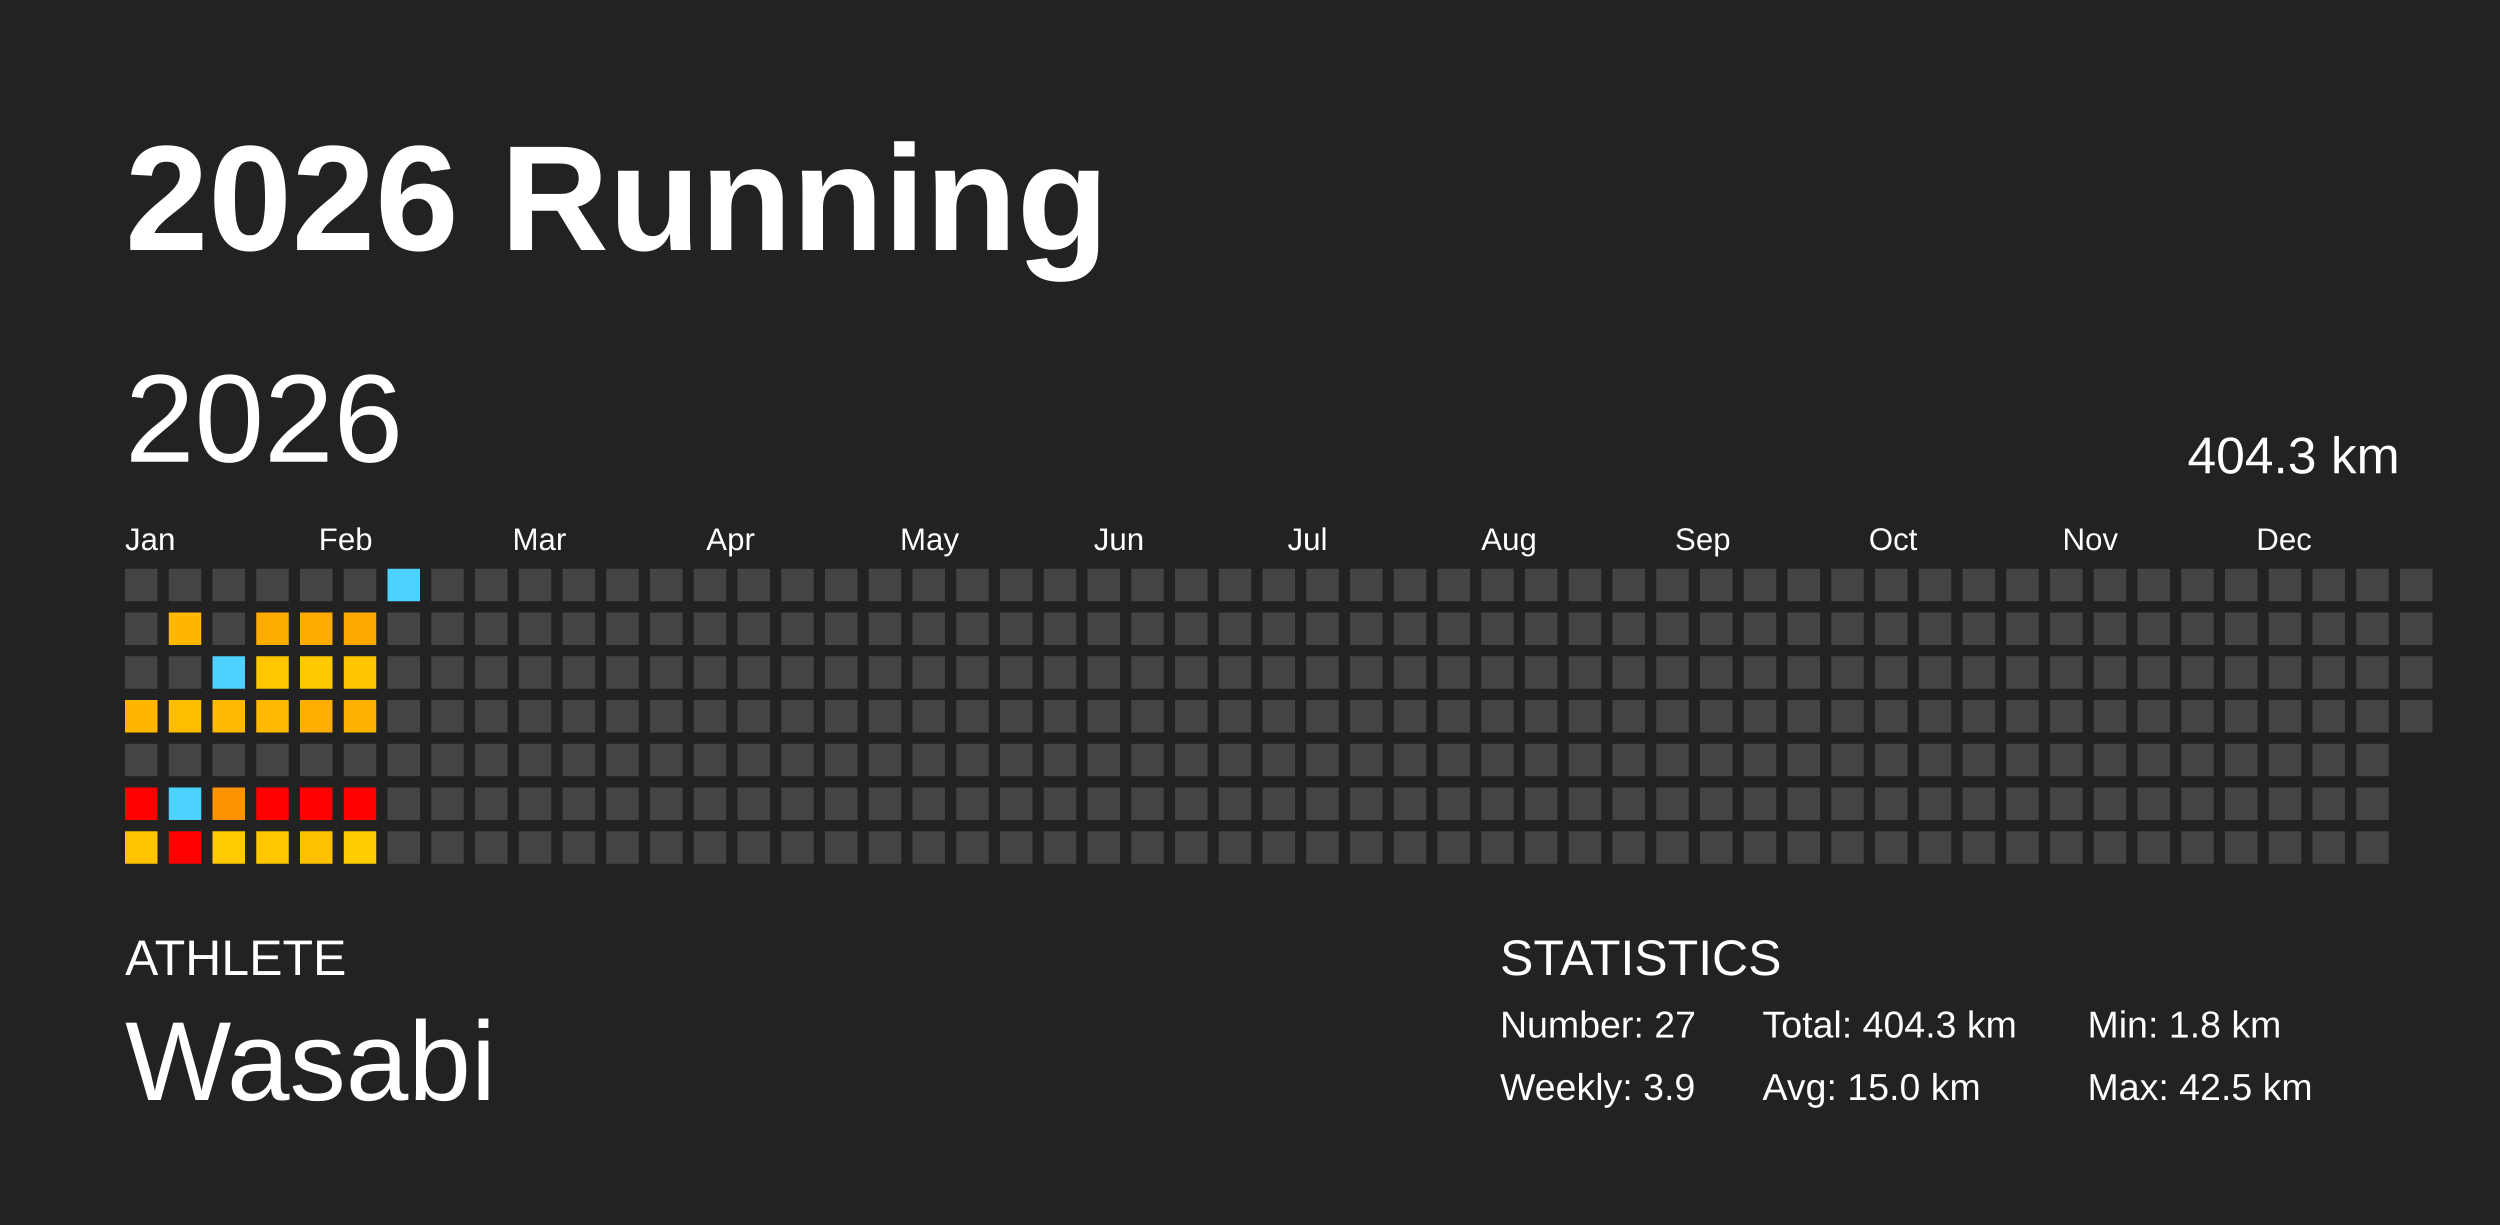
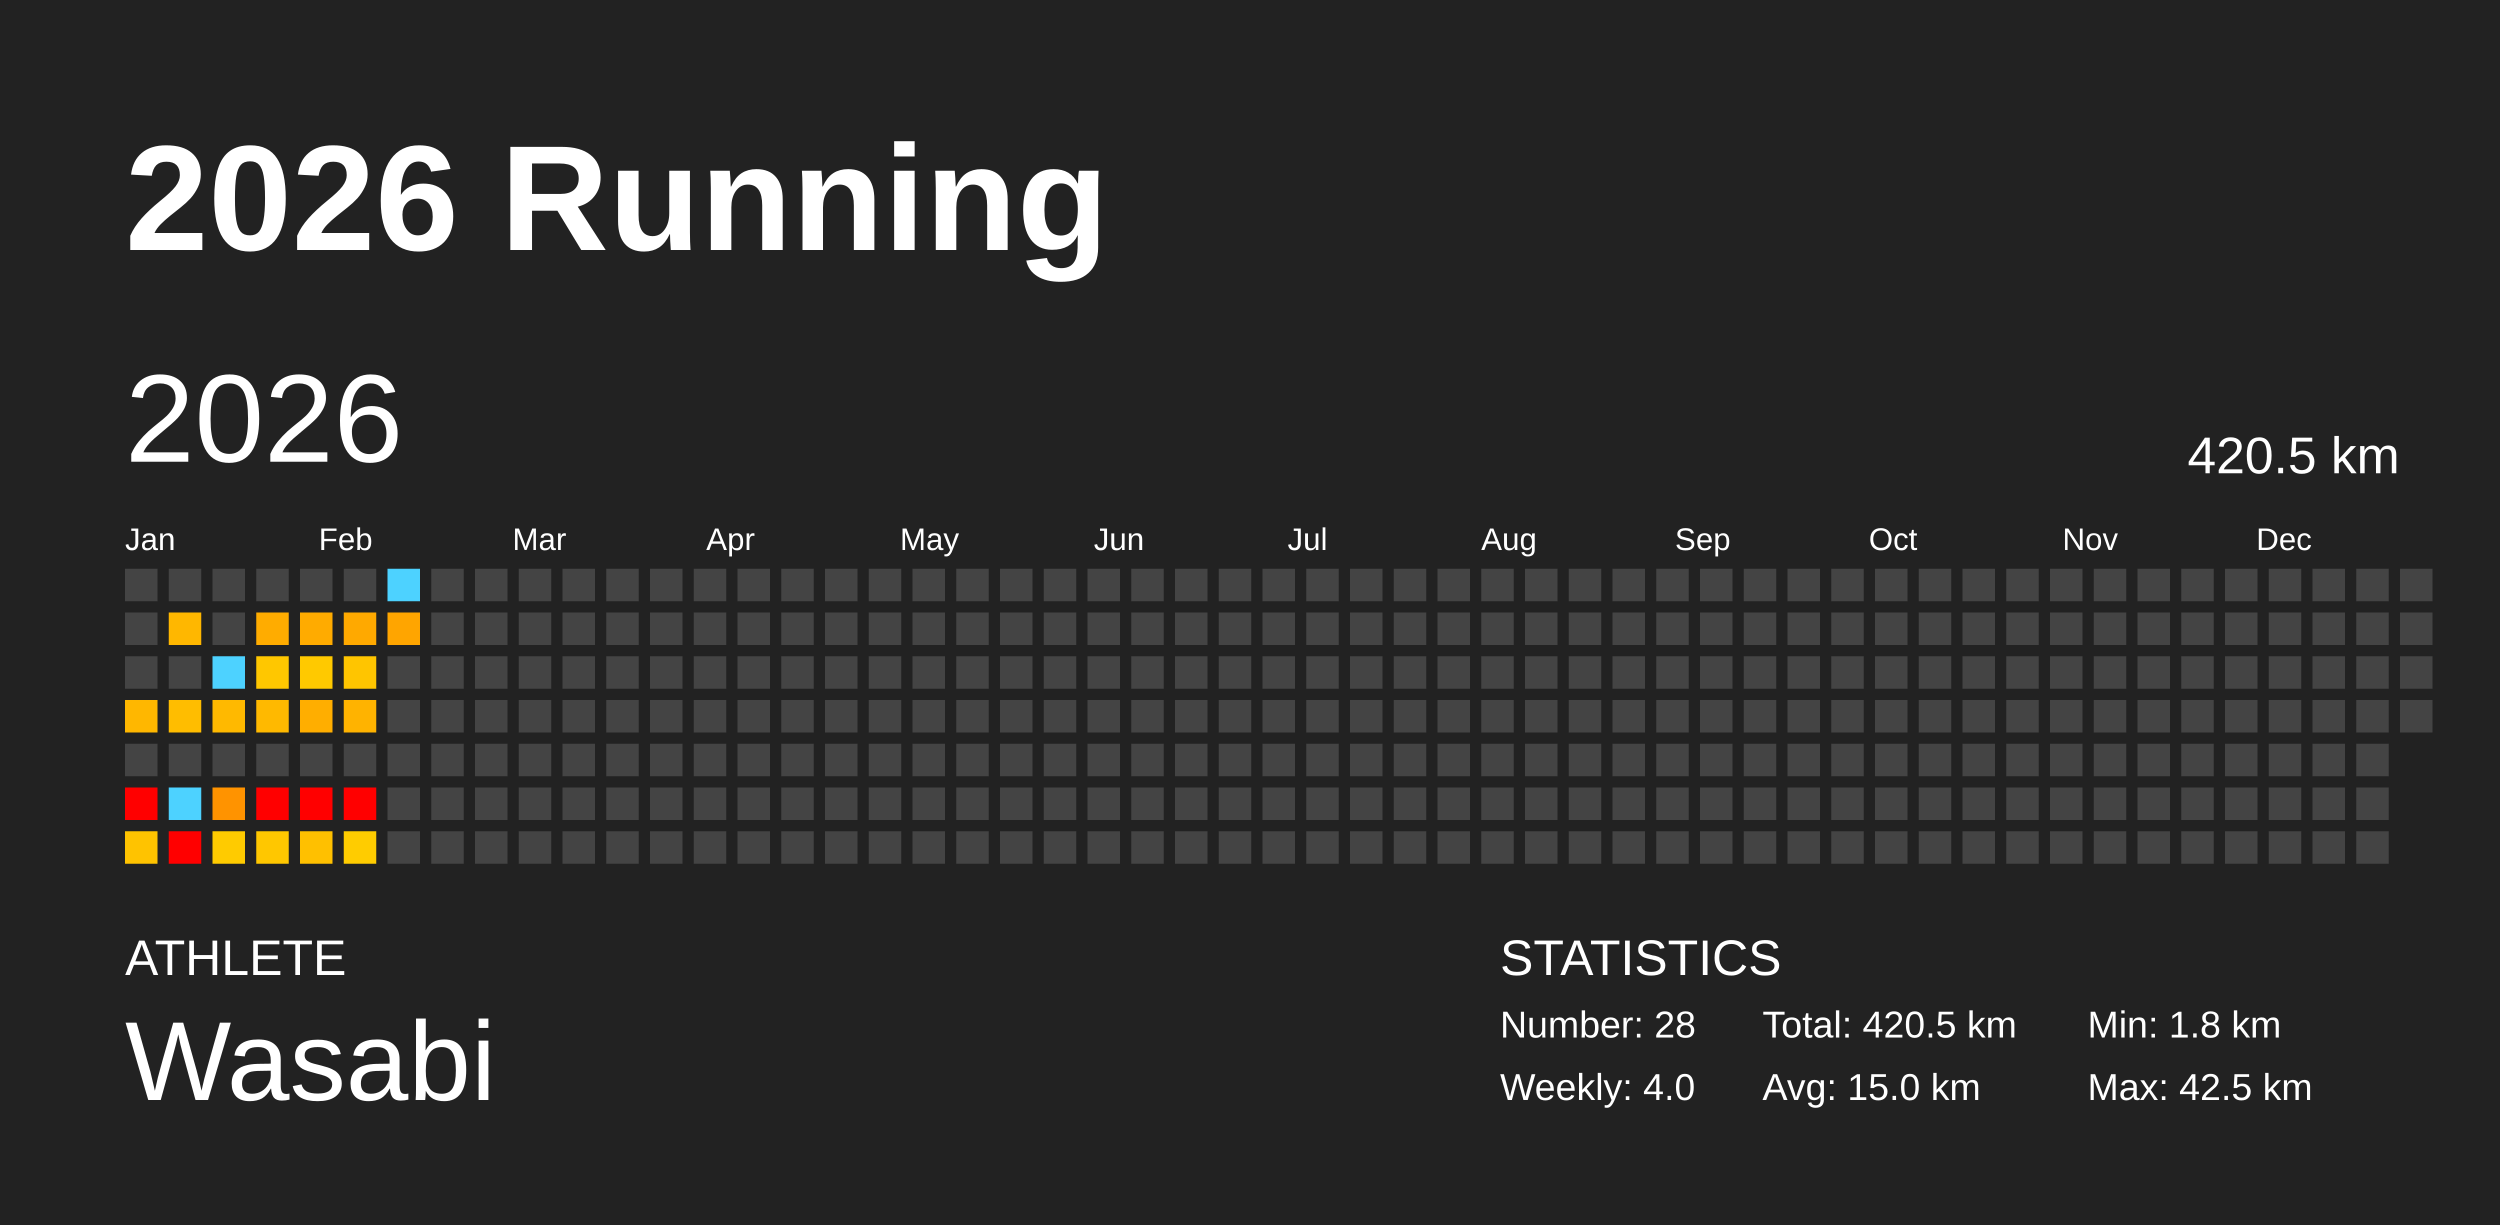
<svg xmlns="http://www.w3.org/2000/svg" baseProfile="full" height="98mm" version="1.1" viewBox="0,0,200,98" width="200mm">
  <defs />
  <rect fill="#222222" height="98" width="200" x="0" y="0" />
  <text fill="#FFFFFF" style="font-size:12px; font-family:Arial; font-weight:bold;" x="10" y="20">2026 Running</text>
  <text fill="#FFFFFF" style="font-size:4px; font-family:Arial" x="10" y="78">ATHLETE</text>
  <text fill="#FFFFFF" style="font-size:9px; font-family:Arial" x="10" y="88">Wasabi</text>
  <text fill="#FFFFFF" style="font-size:4px; font-family:Arial" x="120" y="78">STATISTICS</text>
-   <text fill="#FFFFFF" style="font-size:3px; font-family:Arial" x="120" y="83">Number: 27</text>
-   <text fill="#FFFFFF" style="font-size:3px; font-family:Arial" x="120" y="88">Weekly: 3.9</text>
-   <text fill="#FFFFFF" style="font-size:3px; font-family:Arial" x="141" y="83">Total: 404.3 km</text>
+   <text fill="#FFFFFF" style="font-size:3px; font-family:Arial" x="120" y="83">Number: 28</text>
+   <text fill="#FFFFFF" style="font-size:3px; font-family:Arial" x="120" y="88">Weekly: 4.0</text>
+   <text fill="#FFFFFF" style="font-size:3px; font-family:Arial" x="141" y="83">Total: 420.5 km</text>
  <text fill="#FFFFFF" style="font-size:3px; font-family:Arial" x="141" y="88">Avg: 15.0 km</text>
  <text fill="#FFFFFF" style="font-size:3px; font-family:Arial" x="167" y="83">Min: 1.8 km</text>
  <text fill="#FFFFFF" style="font-size:3px; font-family:Arial" x="167" y="88">Max: 42.5 km</text>
  <text dominant-baseline="hanging" fill="#FFFFFF" style="font-size:10.0px; font-family:Arial;" x="10" y="30">2026</text>
-   <text dominant-baseline="hanging" fill="#FFFFFF" style="font-size:4.125px; font-family:Arial;" x="175" y="35">404.3 km</text>
+   <text dominant-baseline="hanging" fill="#FFFFFF" style="font-size:4.125px; font-family:Arial;" x="175" y="35">420.5 km</text>
  <text fill="#FFFFFF" style="font-size:2.5px; font-family:Arial" x="10.0" y="44">Jan</text>
  <text fill="#FFFFFF" style="font-size:2.5px; font-family:Arial" x="25.5" y="44">Feb</text>
  <text fill="#FFFFFF" style="font-size:2.5px; font-family:Arial" x="41.0" y="44">Mar</text>
  <text fill="#FFFFFF" style="font-size:2.5px; font-family:Arial" x="56.5" y="44">Apr</text>
  <text fill="#FFFFFF" style="font-size:2.5px; font-family:Arial" x="72.0" y="44">May</text>
  <text fill="#FFFFFF" style="font-size:2.5px; font-family:Arial" x="87.5" y="44">Jun</text>
  <text fill="#FFFFFF" style="font-size:2.5px; font-family:Arial" x="103.0" y="44">Jul</text>
  <text fill="#FFFFFF" style="font-size:2.5px; font-family:Arial" x="118.5" y="44">Aug</text>
  <text fill="#FFFFFF" style="font-size:2.5px; font-family:Arial" x="134.0" y="44">Sep</text>
  <text fill="#FFFFFF" style="font-size:2.5px; font-family:Arial" x="149.5" y="44">Oct</text>
  <text fill="#FFFFFF" style="font-size:2.5px; font-family:Arial" x="165.0" y="44">Nov</text>
  <text fill="#FFFFFF" style="font-size:2.5px; font-family:Arial" x="180.5" y="44">Dec</text>
  <rect fill="#444444" height="2.6" width="2.6" x="10.0" y="45.5" />
  <rect fill="#444444" height="2.6" width="2.6" x="10.0" y="49.0" />
  <rect fill="#444444" height="2.6" width="2.6" x="10.0" y="52.5" />
  <rect fill="#ffb700" height="2.6" width="2.6" x="10.0" y="56.0" />
  <rect fill="#444444" height="2.6" width="2.6" x="10.0" y="59.5" />
  <rect fill="red" height="2.6" width="2.6" x="10.0" y="63.0" />
  <rect fill="#ffc300" height="2.6" width="2.6" x="10.0" y="66.5" />
  <rect fill="#444444" height="2.6" width="2.6" x="13.5" y="45.5" />
  <rect fill="#ffb700" height="2.6" width="2.6" x="13.5" y="49.0" />
  <rect fill="#444444" height="2.6" width="2.6" x="13.5" y="52.5" />
  <rect fill="#ffbd00" height="2.6" width="2.6" x="13.5" y="56.0" />
  <rect fill="#444444" height="2.6" width="2.6" x="13.5" y="59.5" />
  <rect fill="#4dd2ff" height="2.6" width="2.6" x="13.5" y="63.0" />
  <rect fill="red" height="2.6" width="2.6" x="13.5" y="66.5" />
  <rect fill="#444444" height="2.6" width="2.6" x="17.0" y="45.5" />
  <rect fill="#444444" height="2.6" width="2.6" x="17.0" y="49.0" />
  <rect fill="#4dd2ff" height="2.6" width="2.6" x="17.0" y="52.5" />
  <rect fill="#ffb900" height="2.6" width="2.6" x="17.0" y="56.0" />
  <rect fill="#444444" height="2.6" width="2.6" x="17.0" y="59.5" />
  <rect fill="#ff9300" height="2.6" width="2.6" x="17.0" y="63.0" />
  <rect fill="#ffcb00" height="2.6" width="2.6" x="17.0" y="66.5" />
  <rect fill="#444444" height="2.6" width="2.6" x="20.5" y="45.5" />
  <rect fill="#ffac00" height="2.6" width="2.6" x="20.5" y="49.0" />
  <rect fill="#ffc700" height="2.6" width="2.6" x="20.5" y="52.5" />
  <rect fill="#ffb900" height="2.6" width="2.6" x="20.5" y="56.0" />
  <rect fill="#444444" height="2.6" width="2.6" x="20.5" y="59.5" />
  <rect fill="red" height="2.6" width="2.6" x="20.5" y="63.0" />
  <rect fill="#ffc700" height="2.6" width="2.6" x="20.5" y="66.5" />
  <rect fill="#444444" height="2.6" width="2.6" x="24.0" y="45.5" />
  <rect fill="#ffab00" height="2.6" width="2.6" x="24.0" y="49.0" />
  <rect fill="#ffc900" height="2.6" width="2.6" x="24.0" y="52.5" />
  <rect fill="#ffae00" height="2.6" width="2.6" x="24.0" y="56.0" />
  <rect fill="#444444" height="2.6" width="2.6" x="24.0" y="59.5" />
  <rect fill="red" height="2.6" width="2.6" x="24.0" y="63.0" />
  <rect fill="#ffc000" height="2.6" width="2.6" x="24.0" y="66.5" />
  <rect fill="#444444" height="2.6" width="2.6" x="27.5" y="45.5" />
  <rect fill="#ffa900" height="2.6" width="2.6" x="27.5" y="49.0" />
  <rect fill="#ffc500" height="2.6" width="2.6" x="27.5" y="52.5" />
  <rect fill="#ffb300" height="2.6" width="2.6" x="27.5" y="56.0" />
  <rect fill="#444444" height="2.6" width="2.6" x="27.5" y="59.5" />
  <rect fill="red" height="2.6" width="2.6" x="27.5" y="63.0" />
  <rect fill="#ffcc00" height="2.6" width="2.6" x="27.5" y="66.5" />
  <rect fill="#4dd2ff" height="2.6" width="2.6" x="31.0" y="45.5" />
-   <rect fill="#444444" height="2.6" width="2.6" x="31.0" y="49.0" />
+   <rect fill="#ffa500" height="2.6" width="2.6" x="31.0" y="49.0" />
  <rect fill="#444444" height="2.6" width="2.6" x="31.0" y="52.5" />
  <rect fill="#444444" height="2.6" width="2.6" x="31.0" y="56.0" />
  <rect fill="#444444" height="2.6" width="2.6" x="31.0" y="59.5" />
  <rect fill="#444444" height="2.6" width="2.6" x="31.0" y="63.0" />
  <rect fill="#444444" height="2.6" width="2.6" x="31.0" y="66.5" />
  <rect fill="#444444" height="2.6" width="2.6" x="34.5" y="45.5" />
  <rect fill="#444444" height="2.6" width="2.6" x="34.5" y="49.0" />
  <rect fill="#444444" height="2.6" width="2.6" x="34.5" y="52.5" />
  <rect fill="#444444" height="2.6" width="2.6" x="34.5" y="56.0" />
  <rect fill="#444444" height="2.6" width="2.6" x="34.5" y="59.5" />
  <rect fill="#444444" height="2.6" width="2.6" x="34.5" y="63.0" />
  <rect fill="#444444" height="2.6" width="2.6" x="34.5" y="66.5" />
  <rect fill="#444444" height="2.6" width="2.6" x="38.0" y="45.5" />
  <rect fill="#444444" height="2.6" width="2.6" x="38.0" y="49.0" />
  <rect fill="#444444" height="2.6" width="2.6" x="38.0" y="52.5" />
  <rect fill="#444444" height="2.6" width="2.6" x="38.0" y="56.0" />
  <rect fill="#444444" height="2.6" width="2.6" x="38.0" y="59.5" />
  <rect fill="#444444" height="2.6" width="2.6" x="38.0" y="63.0" />
  <rect fill="#444444" height="2.6" width="2.6" x="38.0" y="66.5" />
  <rect fill="#444444" height="2.6" width="2.6" x="41.5" y="45.5" />
  <rect fill="#444444" height="2.6" width="2.6" x="41.5" y="49.0" />
  <rect fill="#444444" height="2.6" width="2.6" x="41.5" y="52.5" />
  <rect fill="#444444" height="2.6" width="2.6" x="41.5" y="56.0" />
  <rect fill="#444444" height="2.6" width="2.6" x="41.5" y="59.5" />
  <rect fill="#444444" height="2.6" width="2.6" x="41.5" y="63.0" />
  <rect fill="#444444" height="2.6" width="2.6" x="41.5" y="66.5" />
  <rect fill="#444444" height="2.6" width="2.6" x="45.0" y="45.5" />
  <rect fill="#444444" height="2.6" width="2.6" x="45.0" y="49.0" />
  <rect fill="#444444" height="2.6" width="2.6" x="45.0" y="52.5" />
  <rect fill="#444444" height="2.6" width="2.6" x="45.0" y="56.0" />
  <rect fill="#444444" height="2.6" width="2.6" x="45.0" y="59.5" />
  <rect fill="#444444" height="2.6" width="2.6" x="45.0" y="63.0" />
  <rect fill="#444444" height="2.6" width="2.6" x="45.0" y="66.5" />
  <rect fill="#444444" height="2.6" width="2.6" x="48.5" y="45.5" />
  <rect fill="#444444" height="2.6" width="2.6" x="48.5" y="49.0" />
  <rect fill="#444444" height="2.6" width="2.6" x="48.5" y="52.5" />
  <rect fill="#444444" height="2.6" width="2.6" x="48.5" y="56.0" />
  <rect fill="#444444" height="2.6" width="2.6" x="48.5" y="59.5" />
  <rect fill="#444444" height="2.6" width="2.6" x="48.5" y="63.0" />
  <rect fill="#444444" height="2.6" width="2.6" x="48.5" y="66.5" />
  <rect fill="#444444" height="2.6" width="2.6" x="52.0" y="45.5" />
  <rect fill="#444444" height="2.6" width="2.6" x="52.0" y="49.0" />
  <rect fill="#444444" height="2.6" width="2.6" x="52.0" y="52.5" />
  <rect fill="#444444" height="2.6" width="2.6" x="52.0" y="56.0" />
  <rect fill="#444444" height="2.6" width="2.6" x="52.0" y="59.5" />
  <rect fill="#444444" height="2.6" width="2.6" x="52.0" y="63.0" />
  <rect fill="#444444" height="2.6" width="2.6" x="52.0" y="66.5" />
  <rect fill="#444444" height="2.6" width="2.6" x="55.5" y="45.5" />
  <rect fill="#444444" height="2.6" width="2.6" x="55.5" y="49.0" />
  <rect fill="#444444" height="2.6" width="2.6" x="55.5" y="52.5" />
  <rect fill="#444444" height="2.6" width="2.6" x="55.5" y="56.0" />
  <rect fill="#444444" height="2.6" width="2.6" x="55.5" y="59.5" />
  <rect fill="#444444" height="2.6" width="2.6" x="55.5" y="63.0" />
  <rect fill="#444444" height="2.6" width="2.6" x="55.5" y="66.5" />
  <rect fill="#444444" height="2.6" width="2.6" x="59.0" y="45.5" />
  <rect fill="#444444" height="2.6" width="2.6" x="59.0" y="49.0" />
  <rect fill="#444444" height="2.6" width="2.6" x="59.0" y="52.5" />
  <rect fill="#444444" height="2.6" width="2.6" x="59.0" y="56.0" />
  <rect fill="#444444" height="2.6" width="2.6" x="59.0" y="59.5" />
  <rect fill="#444444" height="2.6" width="2.6" x="59.0" y="63.0" />
  <rect fill="#444444" height="2.6" width="2.6" x="59.0" y="66.5" />
  <rect fill="#444444" height="2.6" width="2.6" x="62.5" y="45.5" />
  <rect fill="#444444" height="2.6" width="2.6" x="62.5" y="49.0" />
  <rect fill="#444444" height="2.6" width="2.6" x="62.5" y="52.5" />
  <rect fill="#444444" height="2.6" width="2.6" x="62.5" y="56.0" />
  <rect fill="#444444" height="2.6" width="2.6" x="62.5" y="59.5" />
  <rect fill="#444444" height="2.6" width="2.6" x="62.5" y="63.0" />
  <rect fill="#444444" height="2.6" width="2.6" x="62.5" y="66.5" />
  <rect fill="#444444" height="2.6" width="2.6" x="66.0" y="45.5" />
  <rect fill="#444444" height="2.6" width="2.6" x="66.0" y="49.0" />
  <rect fill="#444444" height="2.6" width="2.6" x="66.0" y="52.5" />
  <rect fill="#444444" height="2.6" width="2.6" x="66.0" y="56.0" />
  <rect fill="#444444" height="2.6" width="2.6" x="66.0" y="59.5" />
  <rect fill="#444444" height="2.6" width="2.6" x="66.0" y="63.0" />
  <rect fill="#444444" height="2.6" width="2.6" x="66.0" y="66.5" />
  <rect fill="#444444" height="2.6" width="2.6" x="69.5" y="45.5" />
  <rect fill="#444444" height="2.6" width="2.6" x="69.5" y="49.0" />
  <rect fill="#444444" height="2.6" width="2.6" x="69.5" y="52.5" />
  <rect fill="#444444" height="2.6" width="2.6" x="69.5" y="56.0" />
  <rect fill="#444444" height="2.6" width="2.6" x="69.5" y="59.5" />
  <rect fill="#444444" height="2.6" width="2.6" x="69.5" y="63.0" />
  <rect fill="#444444" height="2.6" width="2.6" x="69.5" y="66.5" />
  <rect fill="#444444" height="2.6" width="2.6" x="73.0" y="45.5" />
  <rect fill="#444444" height="2.6" width="2.6" x="73.0" y="49.0" />
  <rect fill="#444444" height="2.6" width="2.6" x="73.0" y="52.5" />
  <rect fill="#444444" height="2.6" width="2.6" x="73.0" y="56.0" />
  <rect fill="#444444" height="2.6" width="2.6" x="73.0" y="59.5" />
  <rect fill="#444444" height="2.6" width="2.6" x="73.0" y="63.0" />
  <rect fill="#444444" height="2.6" width="2.6" x="73.0" y="66.5" />
  <rect fill="#444444" height="2.6" width="2.6" x="76.5" y="45.5" />
  <rect fill="#444444" height="2.6" width="2.6" x="76.5" y="49.0" />
  <rect fill="#444444" height="2.6" width="2.6" x="76.5" y="52.5" />
  <rect fill="#444444" height="2.6" width="2.6" x="76.5" y="56.0" />
  <rect fill="#444444" height="2.6" width="2.6" x="76.5" y="59.5" />
  <rect fill="#444444" height="2.6" width="2.6" x="76.5" y="63.0" />
  <rect fill="#444444" height="2.6" width="2.6" x="76.5" y="66.5" />
  <rect fill="#444444" height="2.6" width="2.6" x="80.0" y="45.5" />
  <rect fill="#444444" height="2.6" width="2.6" x="80.0" y="49.0" />
  <rect fill="#444444" height="2.6" width="2.6" x="80.0" y="52.5" />
  <rect fill="#444444" height="2.6" width="2.6" x="80.0" y="56.0" />
  <rect fill="#444444" height="2.6" width="2.6" x="80.0" y="59.5" />
  <rect fill="#444444" height="2.6" width="2.6" x="80.0" y="63.0" />
  <rect fill="#444444" height="2.6" width="2.6" x="80.0" y="66.5" />
  <rect fill="#444444" height="2.6" width="2.6" x="83.5" y="45.5" />
  <rect fill="#444444" height="2.6" width="2.6" x="83.5" y="49.0" />
  <rect fill="#444444" height="2.6" width="2.6" x="83.5" y="52.5" />
  <rect fill="#444444" height="2.6" width="2.6" x="83.5" y="56.0" />
  <rect fill="#444444" height="2.6" width="2.6" x="83.5" y="59.5" />
  <rect fill="#444444" height="2.6" width="2.6" x="83.5" y="63.0" />
  <rect fill="#444444" height="2.6" width="2.6" x="83.5" y="66.5" />
  <rect fill="#444444" height="2.6" width="2.6" x="87.0" y="45.5" />
  <rect fill="#444444" height="2.6" width="2.6" x="87.0" y="49.0" />
  <rect fill="#444444" height="2.6" width="2.6" x="87.0" y="52.5" />
  <rect fill="#444444" height="2.6" width="2.6" x="87.0" y="56.0" />
  <rect fill="#444444" height="2.6" width="2.6" x="87.0" y="59.5" />
  <rect fill="#444444" height="2.6" width="2.6" x="87.0" y="63.0" />
  <rect fill="#444444" height="2.6" width="2.6" x="87.0" y="66.5" />
  <rect fill="#444444" height="2.6" width="2.6" x="90.5" y="45.5" />
  <rect fill="#444444" height="2.6" width="2.6" x="90.5" y="49.0" />
  <rect fill="#444444" height="2.6" width="2.6" x="90.5" y="52.5" />
  <rect fill="#444444" height="2.6" width="2.6" x="90.5" y="56.0" />
  <rect fill="#444444" height="2.6" width="2.6" x="90.5" y="59.5" />
  <rect fill="#444444" height="2.6" width="2.6" x="90.5" y="63.0" />
  <rect fill="#444444" height="2.6" width="2.6" x="90.5" y="66.5" />
  <rect fill="#444444" height="2.6" width="2.6" x="94.0" y="45.5" />
  <rect fill="#444444" height="2.6" width="2.6" x="94.0" y="49.0" />
  <rect fill="#444444" height="2.6" width="2.6" x="94.0" y="52.5" />
  <rect fill="#444444" height="2.6" width="2.6" x="94.0" y="56.0" />
  <rect fill="#444444" height="2.6" width="2.6" x="94.0" y="59.5" />
  <rect fill="#444444" height="2.6" width="2.6" x="94.0" y="63.0" />
  <rect fill="#444444" height="2.6" width="2.6" x="94.0" y="66.5" />
  <rect fill="#444444" height="2.6" width="2.6" x="97.5" y="45.5" />
  <rect fill="#444444" height="2.6" width="2.6" x="97.5" y="49.0" />
  <rect fill="#444444" height="2.6" width="2.6" x="97.5" y="52.5" />
  <rect fill="#444444" height="2.6" width="2.6" x="97.5" y="56.0" />
  <rect fill="#444444" height="2.6" width="2.6" x="97.5" y="59.5" />
  <rect fill="#444444" height="2.6" width="2.6" x="97.5" y="63.0" />
  <rect fill="#444444" height="2.6" width="2.6" x="97.5" y="66.5" />
  <rect fill="#444444" height="2.6" width="2.6" x="101.0" y="45.5" />
  <rect fill="#444444" height="2.6" width="2.6" x="101.0" y="49.0" />
  <rect fill="#444444" height="2.6" width="2.6" x="101.0" y="52.5" />
  <rect fill="#444444" height="2.6" width="2.6" x="101.0" y="56.0" />
  <rect fill="#444444" height="2.6" width="2.6" x="101.0" y="59.5" />
  <rect fill="#444444" height="2.6" width="2.6" x="101.0" y="63.0" />
  <rect fill="#444444" height="2.6" width="2.6" x="101.0" y="66.5" />
  <rect fill="#444444" height="2.6" width="2.6" x="104.5" y="45.5" />
  <rect fill="#444444" height="2.6" width="2.6" x="104.5" y="49.0" />
  <rect fill="#444444" height="2.6" width="2.6" x="104.5" y="52.5" />
  <rect fill="#444444" height="2.6" width="2.6" x="104.5" y="56.0" />
  <rect fill="#444444" height="2.6" width="2.6" x="104.5" y="59.5" />
  <rect fill="#444444" height="2.6" width="2.6" x="104.5" y="63.0" />
  <rect fill="#444444" height="2.6" width="2.6" x="104.5" y="66.5" />
  <rect fill="#444444" height="2.6" width="2.6" x="108.0" y="45.5" />
  <rect fill="#444444" height="2.6" width="2.6" x="108.0" y="49.0" />
  <rect fill="#444444" height="2.6" width="2.6" x="108.0" y="52.5" />
  <rect fill="#444444" height="2.6" width="2.6" x="108.0" y="56.0" />
  <rect fill="#444444" height="2.6" width="2.6" x="108.0" y="59.5" />
  <rect fill="#444444" height="2.6" width="2.6" x="108.0" y="63.0" />
  <rect fill="#444444" height="2.6" width="2.6" x="108.0" y="66.5" />
  <rect fill="#444444" height="2.6" width="2.6" x="111.5" y="45.5" />
  <rect fill="#444444" height="2.6" width="2.6" x="111.5" y="49.0" />
  <rect fill="#444444" height="2.6" width="2.6" x="111.5" y="52.5" />
  <rect fill="#444444" height="2.6" width="2.6" x="111.5" y="56.0" />
  <rect fill="#444444" height="2.6" width="2.6" x="111.5" y="59.5" />
  <rect fill="#444444" height="2.6" width="2.6" x="111.5" y="63.0" />
  <rect fill="#444444" height="2.6" width="2.6" x="111.5" y="66.5" />
  <rect fill="#444444" height="2.6" width="2.6" x="115.0" y="45.5" />
  <rect fill="#444444" height="2.6" width="2.6" x="115.0" y="49.0" />
  <rect fill="#444444" height="2.6" width="2.6" x="115.0" y="52.5" />
  <rect fill="#444444" height="2.6" width="2.6" x="115.0" y="56.0" />
  <rect fill="#444444" height="2.6" width="2.6" x="115.0" y="59.5" />
  <rect fill="#444444" height="2.6" width="2.6" x="115.0" y="63.0" />
  <rect fill="#444444" height="2.6" width="2.6" x="115.0" y="66.5" />
  <rect fill="#444444" height="2.6" width="2.6" x="118.5" y="45.5" />
  <rect fill="#444444" height="2.6" width="2.6" x="118.5" y="49.0" />
  <rect fill="#444444" height="2.6" width="2.6" x="118.5" y="52.5" />
  <rect fill="#444444" height="2.6" width="2.6" x="118.5" y="56.0" />
  <rect fill="#444444" height="2.6" width="2.6" x="118.5" y="59.5" />
  <rect fill="#444444" height="2.6" width="2.6" x="118.5" y="63.0" />
  <rect fill="#444444" height="2.6" width="2.6" x="118.5" y="66.5" />
  <rect fill="#444444" height="2.6" width="2.6" x="122.0" y="45.5" />
  <rect fill="#444444" height="2.6" width="2.6" x="122.0" y="49.0" />
  <rect fill="#444444" height="2.6" width="2.6" x="122.0" y="52.5" />
  <rect fill="#444444" height="2.6" width="2.6" x="122.0" y="56.0" />
  <rect fill="#444444" height="2.6" width="2.6" x="122.0" y="59.5" />
  <rect fill="#444444" height="2.6" width="2.6" x="122.0" y="63.0" />
  <rect fill="#444444" height="2.6" width="2.6" x="122.0" y="66.5" />
  <rect fill="#444444" height="2.6" width="2.6" x="125.5" y="45.5" />
  <rect fill="#444444" height="2.6" width="2.6" x="125.5" y="49.0" />
  <rect fill="#444444" height="2.6" width="2.6" x="125.5" y="52.5" />
  <rect fill="#444444" height="2.6" width="2.6" x="125.5" y="56.0" />
  <rect fill="#444444" height="2.6" width="2.6" x="125.5" y="59.5" />
  <rect fill="#444444" height="2.6" width="2.6" x="125.5" y="63.0" />
  <rect fill="#444444" height="2.6" width="2.6" x="125.5" y="66.5" />
  <rect fill="#444444" height="2.6" width="2.6" x="129.0" y="45.5" />
  <rect fill="#444444" height="2.6" width="2.6" x="129.0" y="49.0" />
  <rect fill="#444444" height="2.6" width="2.6" x="129.0" y="52.5" />
  <rect fill="#444444" height="2.6" width="2.6" x="129.0" y="56.0" />
  <rect fill="#444444" height="2.6" width="2.6" x="129.0" y="59.5" />
  <rect fill="#444444" height="2.6" width="2.6" x="129.0" y="63.0" />
  <rect fill="#444444" height="2.6" width="2.6" x="129.0" y="66.5" />
  <rect fill="#444444" height="2.6" width="2.6" x="132.5" y="45.5" />
  <rect fill="#444444" height="2.6" width="2.6" x="132.5" y="49.0" />
  <rect fill="#444444" height="2.6" width="2.6" x="132.5" y="52.5" />
  <rect fill="#444444" height="2.6" width="2.6" x="132.5" y="56.0" />
  <rect fill="#444444" height="2.6" width="2.6" x="132.5" y="59.5" />
  <rect fill="#444444" height="2.6" width="2.6" x="132.5" y="63.0" />
  <rect fill="#444444" height="2.6" width="2.6" x="132.5" y="66.5" />
  <rect fill="#444444" height="2.6" width="2.6" x="136.0" y="45.5" />
  <rect fill="#444444" height="2.6" width="2.6" x="136.0" y="49.0" />
  <rect fill="#444444" height="2.6" width="2.6" x="136.0" y="52.5" />
  <rect fill="#444444" height="2.6" width="2.6" x="136.0" y="56.0" />
  <rect fill="#444444" height="2.6" width="2.6" x="136.0" y="59.5" />
  <rect fill="#444444" height="2.6" width="2.6" x="136.0" y="63.0" />
  <rect fill="#444444" height="2.6" width="2.6" x="136.0" y="66.5" />
  <rect fill="#444444" height="2.6" width="2.6" x="139.5" y="45.5" />
  <rect fill="#444444" height="2.6" width="2.6" x="139.5" y="49.0" />
  <rect fill="#444444" height="2.6" width="2.6" x="139.5" y="52.5" />
  <rect fill="#444444" height="2.6" width="2.6" x="139.5" y="56.0" />
  <rect fill="#444444" height="2.6" width="2.6" x="139.5" y="59.5" />
  <rect fill="#444444" height="2.6" width="2.6" x="139.5" y="63.0" />
  <rect fill="#444444" height="2.6" width="2.6" x="139.5" y="66.5" />
  <rect fill="#444444" height="2.6" width="2.6" x="143.0" y="45.5" />
  <rect fill="#444444" height="2.6" width="2.6" x="143.0" y="49.0" />
  <rect fill="#444444" height="2.6" width="2.6" x="143.0" y="52.5" />
  <rect fill="#444444" height="2.6" width="2.6" x="143.0" y="56.0" />
  <rect fill="#444444" height="2.6" width="2.6" x="143.0" y="59.5" />
  <rect fill="#444444" height="2.6" width="2.6" x="143.0" y="63.0" />
  <rect fill="#444444" height="2.6" width="2.6" x="143.0" y="66.5" />
  <rect fill="#444444" height="2.6" width="2.6" x="146.5" y="45.5" />
  <rect fill="#444444" height="2.6" width="2.6" x="146.5" y="49.0" />
  <rect fill="#444444" height="2.6" width="2.6" x="146.5" y="52.5" />
  <rect fill="#444444" height="2.6" width="2.6" x="146.5" y="56.0" />
  <rect fill="#444444" height="2.6" width="2.6" x="146.5" y="59.5" />
  <rect fill="#444444" height="2.6" width="2.6" x="146.5" y="63.0" />
  <rect fill="#444444" height="2.6" width="2.6" x="146.5" y="66.5" />
  <rect fill="#444444" height="2.6" width="2.6" x="150.0" y="45.5" />
  <rect fill="#444444" height="2.6" width="2.6" x="150.0" y="49.0" />
  <rect fill="#444444" height="2.6" width="2.6" x="150.0" y="52.5" />
  <rect fill="#444444" height="2.6" width="2.6" x="150.0" y="56.0" />
  <rect fill="#444444" height="2.6" width="2.6" x="150.0" y="59.5" />
  <rect fill="#444444" height="2.6" width="2.6" x="150.0" y="63.0" />
  <rect fill="#444444" height="2.6" width="2.6" x="150.0" y="66.5" />
  <rect fill="#444444" height="2.6" width="2.6" x="153.5" y="45.5" />
  <rect fill="#444444" height="2.6" width="2.6" x="153.5" y="49.0" />
  <rect fill="#444444" height="2.6" width="2.6" x="153.5" y="52.5" />
  <rect fill="#444444" height="2.6" width="2.6" x="153.5" y="56.0" />
  <rect fill="#444444" height="2.6" width="2.6" x="153.5" y="59.5" />
  <rect fill="#444444" height="2.6" width="2.6" x="153.5" y="63.0" />
  <rect fill="#444444" height="2.6" width="2.6" x="153.5" y="66.5" />
  <rect fill="#444444" height="2.6" width="2.6" x="157.0" y="45.5" />
  <rect fill="#444444" height="2.6" width="2.6" x="157.0" y="49.0" />
  <rect fill="#444444" height="2.6" width="2.6" x="157.0" y="52.5" />
  <rect fill="#444444" height="2.6" width="2.6" x="157.0" y="56.0" />
  <rect fill="#444444" height="2.6" width="2.6" x="157.0" y="59.5" />
  <rect fill="#444444" height="2.6" width="2.6" x="157.0" y="63.0" />
  <rect fill="#444444" height="2.6" width="2.6" x="157.0" y="66.5" />
  <rect fill="#444444" height="2.6" width="2.6" x="160.5" y="45.5" />
  <rect fill="#444444" height="2.6" width="2.6" x="160.5" y="49.0" />
  <rect fill="#444444" height="2.6" width="2.6" x="160.5" y="52.5" />
  <rect fill="#444444" height="2.6" width="2.6" x="160.5" y="56.0" />
  <rect fill="#444444" height="2.6" width="2.6" x="160.5" y="59.5" />
  <rect fill="#444444" height="2.6" width="2.6" x="160.5" y="63.0" />
  <rect fill="#444444" height="2.6" width="2.6" x="160.5" y="66.5" />
  <rect fill="#444444" height="2.6" width="2.6" x="164.0" y="45.5" />
  <rect fill="#444444" height="2.6" width="2.6" x="164.0" y="49.0" />
  <rect fill="#444444" height="2.6" width="2.6" x="164.0" y="52.5" />
  <rect fill="#444444" height="2.6" width="2.6" x="164.0" y="56.0" />
  <rect fill="#444444" height="2.6" width="2.6" x="164.0" y="59.5" />
  <rect fill="#444444" height="2.6" width="2.6" x="164.0" y="63.0" />
  <rect fill="#444444" height="2.6" width="2.6" x="164.0" y="66.5" />
  <rect fill="#444444" height="2.6" width="2.6" x="167.5" y="45.5" />
  <rect fill="#444444" height="2.6" width="2.6" x="167.5" y="49.0" />
  <rect fill="#444444" height="2.6" width="2.6" x="167.5" y="52.5" />
  <rect fill="#444444" height="2.6" width="2.6" x="167.5" y="56.0" />
  <rect fill="#444444" height="2.6" width="2.6" x="167.5" y="59.5" />
  <rect fill="#444444" height="2.6" width="2.6" x="167.5" y="63.0" />
  <rect fill="#444444" height="2.6" width="2.6" x="167.5" y="66.5" />
  <rect fill="#444444" height="2.6" width="2.6" x="171.0" y="45.5" />
  <rect fill="#444444" height="2.6" width="2.6" x="171.0" y="49.0" />
  <rect fill="#444444" height="2.6" width="2.6" x="171.0" y="52.5" />
  <rect fill="#444444" height="2.6" width="2.6" x="171.0" y="56.0" />
  <rect fill="#444444" height="2.6" width="2.6" x="171.0" y="59.5" />
  <rect fill="#444444" height="2.6" width="2.6" x="171.0" y="63.0" />
  <rect fill="#444444" height="2.6" width="2.6" x="171.0" y="66.5" />
  <rect fill="#444444" height="2.6" width="2.6" x="174.5" y="45.5" />
  <rect fill="#444444" height="2.6" width="2.6" x="174.5" y="49.0" />
  <rect fill="#444444" height="2.6" width="2.6" x="174.5" y="52.5" />
  <rect fill="#444444" height="2.6" width="2.6" x="174.5" y="56.0" />
  <rect fill="#444444" height="2.6" width="2.6" x="174.5" y="59.5" />
  <rect fill="#444444" height="2.6" width="2.6" x="174.5" y="63.0" />
  <rect fill="#444444" height="2.6" width="2.6" x="174.5" y="66.5" />
  <rect fill="#444444" height="2.6" width="2.6" x="178.0" y="45.5" />
  <rect fill="#444444" height="2.6" width="2.6" x="178.0" y="49.0" />
  <rect fill="#444444" height="2.6" width="2.6" x="178.0" y="52.5" />
  <rect fill="#444444" height="2.6" width="2.6" x="178.0" y="56.0" />
  <rect fill="#444444" height="2.6" width="2.6" x="178.0" y="59.5" />
  <rect fill="#444444" height="2.6" width="2.6" x="178.0" y="63.0" />
  <rect fill="#444444" height="2.6" width="2.6" x="178.0" y="66.5" />
  <rect fill="#444444" height="2.6" width="2.6" x="181.5" y="45.5" />
  <rect fill="#444444" height="2.6" width="2.6" x="181.5" y="49.0" />
  <rect fill="#444444" height="2.6" width="2.6" x="181.5" y="52.5" />
  <rect fill="#444444" height="2.6" width="2.6" x="181.5" y="56.0" />
  <rect fill="#444444" height="2.6" width="2.6" x="181.5" y="59.5" />
  <rect fill="#444444" height="2.6" width="2.6" x="181.5" y="63.0" />
  <rect fill="#444444" height="2.6" width="2.6" x="181.5" y="66.5" />
  <rect fill="#444444" height="2.6" width="2.6" x="185.0" y="45.5" />
  <rect fill="#444444" height="2.6" width="2.6" x="185.0" y="49.0" />
  <rect fill="#444444" height="2.6" width="2.6" x="185.0" y="52.5" />
  <rect fill="#444444" height="2.6" width="2.6" x="185.0" y="56.0" />
  <rect fill="#444444" height="2.6" width="2.6" x="185.0" y="59.5" />
  <rect fill="#444444" height="2.6" width="2.6" x="185.0" y="63.0" />
  <rect fill="#444444" height="2.6" width="2.6" x="185.0" y="66.5" />
  <rect fill="#444444" height="2.6" width="2.6" x="188.5" y="45.5" />
  <rect fill="#444444" height="2.6" width="2.6" x="188.5" y="49.0" />
  <rect fill="#444444" height="2.6" width="2.6" x="188.5" y="52.5" />
  <rect fill="#444444" height="2.6" width="2.6" x="188.5" y="56.0" />
  <rect fill="#444444" height="2.6" width="2.6" x="188.5" y="59.5" />
  <rect fill="#444444" height="2.6" width="2.6" x="188.5" y="63.0" />
  <rect fill="#444444" height="2.6" width="2.6" x="188.5" y="66.5" />
  <rect fill="#444444" height="2.6" width="2.6" x="192.0" y="45.5" />
  <rect fill="#444444" height="2.6" width="2.6" x="192.0" y="49.0" />
  <rect fill="#444444" height="2.6" width="2.6" x="192.0" y="52.5" />
  <rect fill="#444444" height="2.6" width="2.6" x="192.0" y="56.0" />
</svg>
